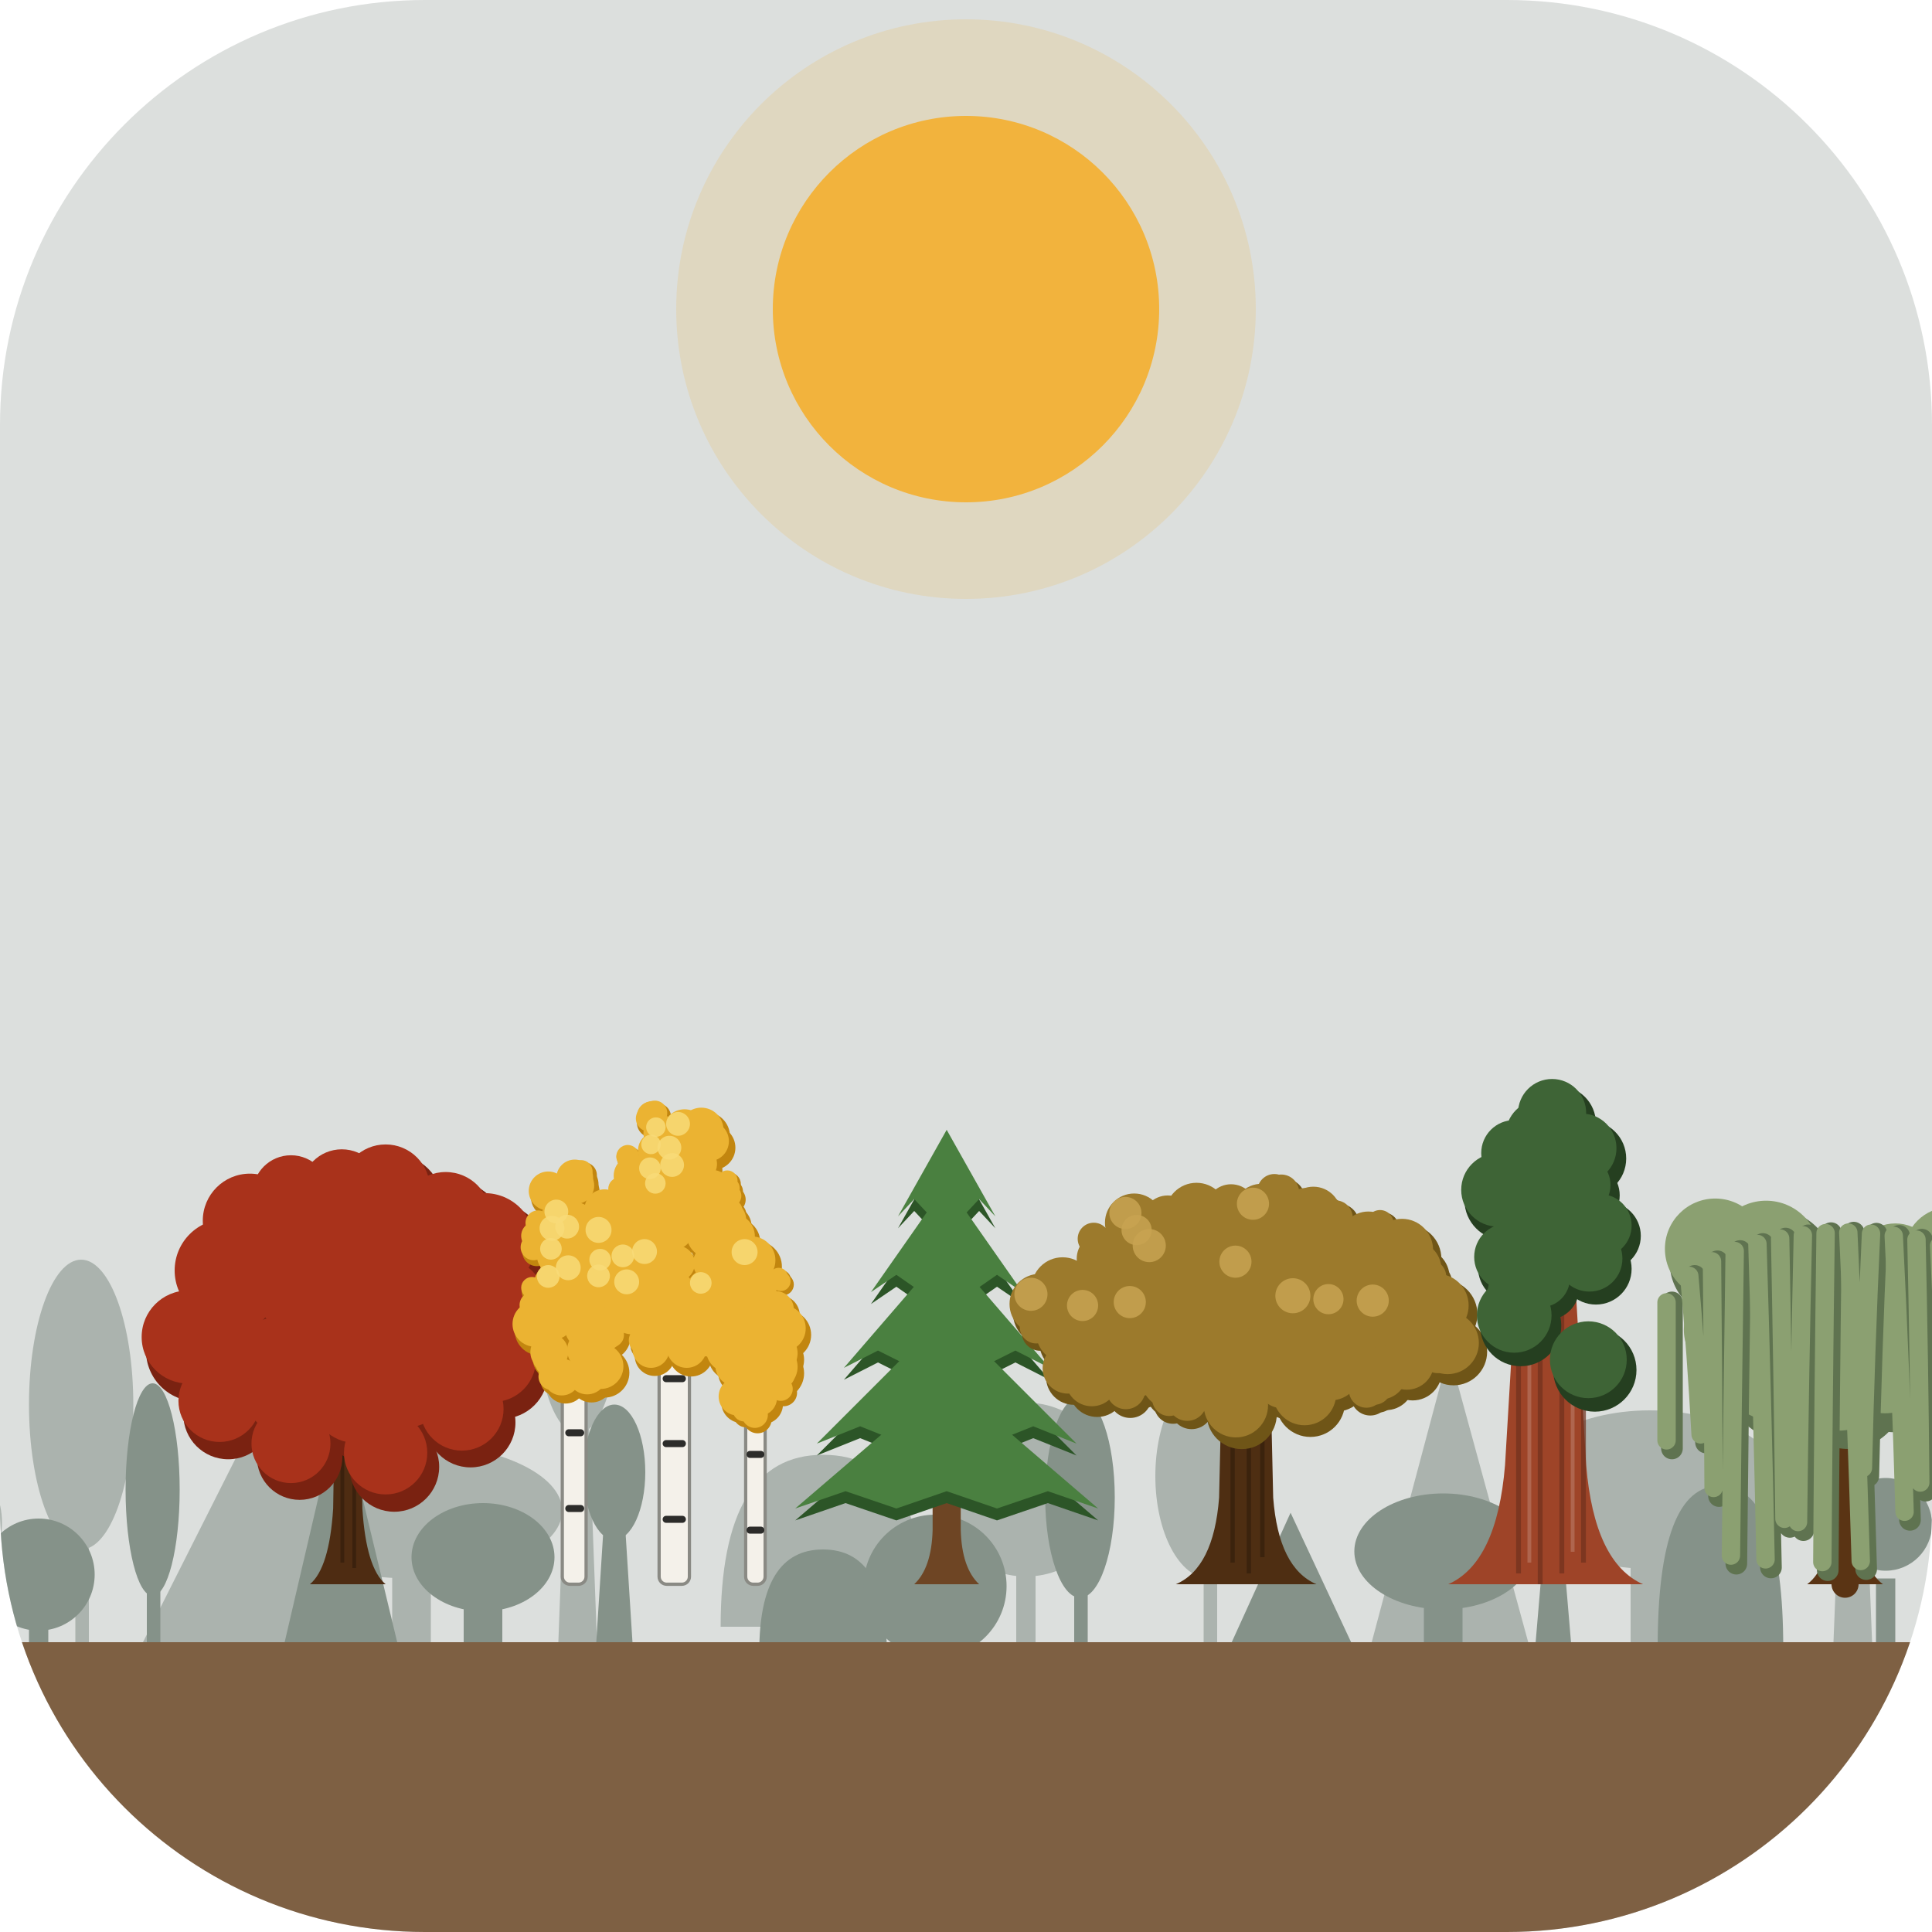
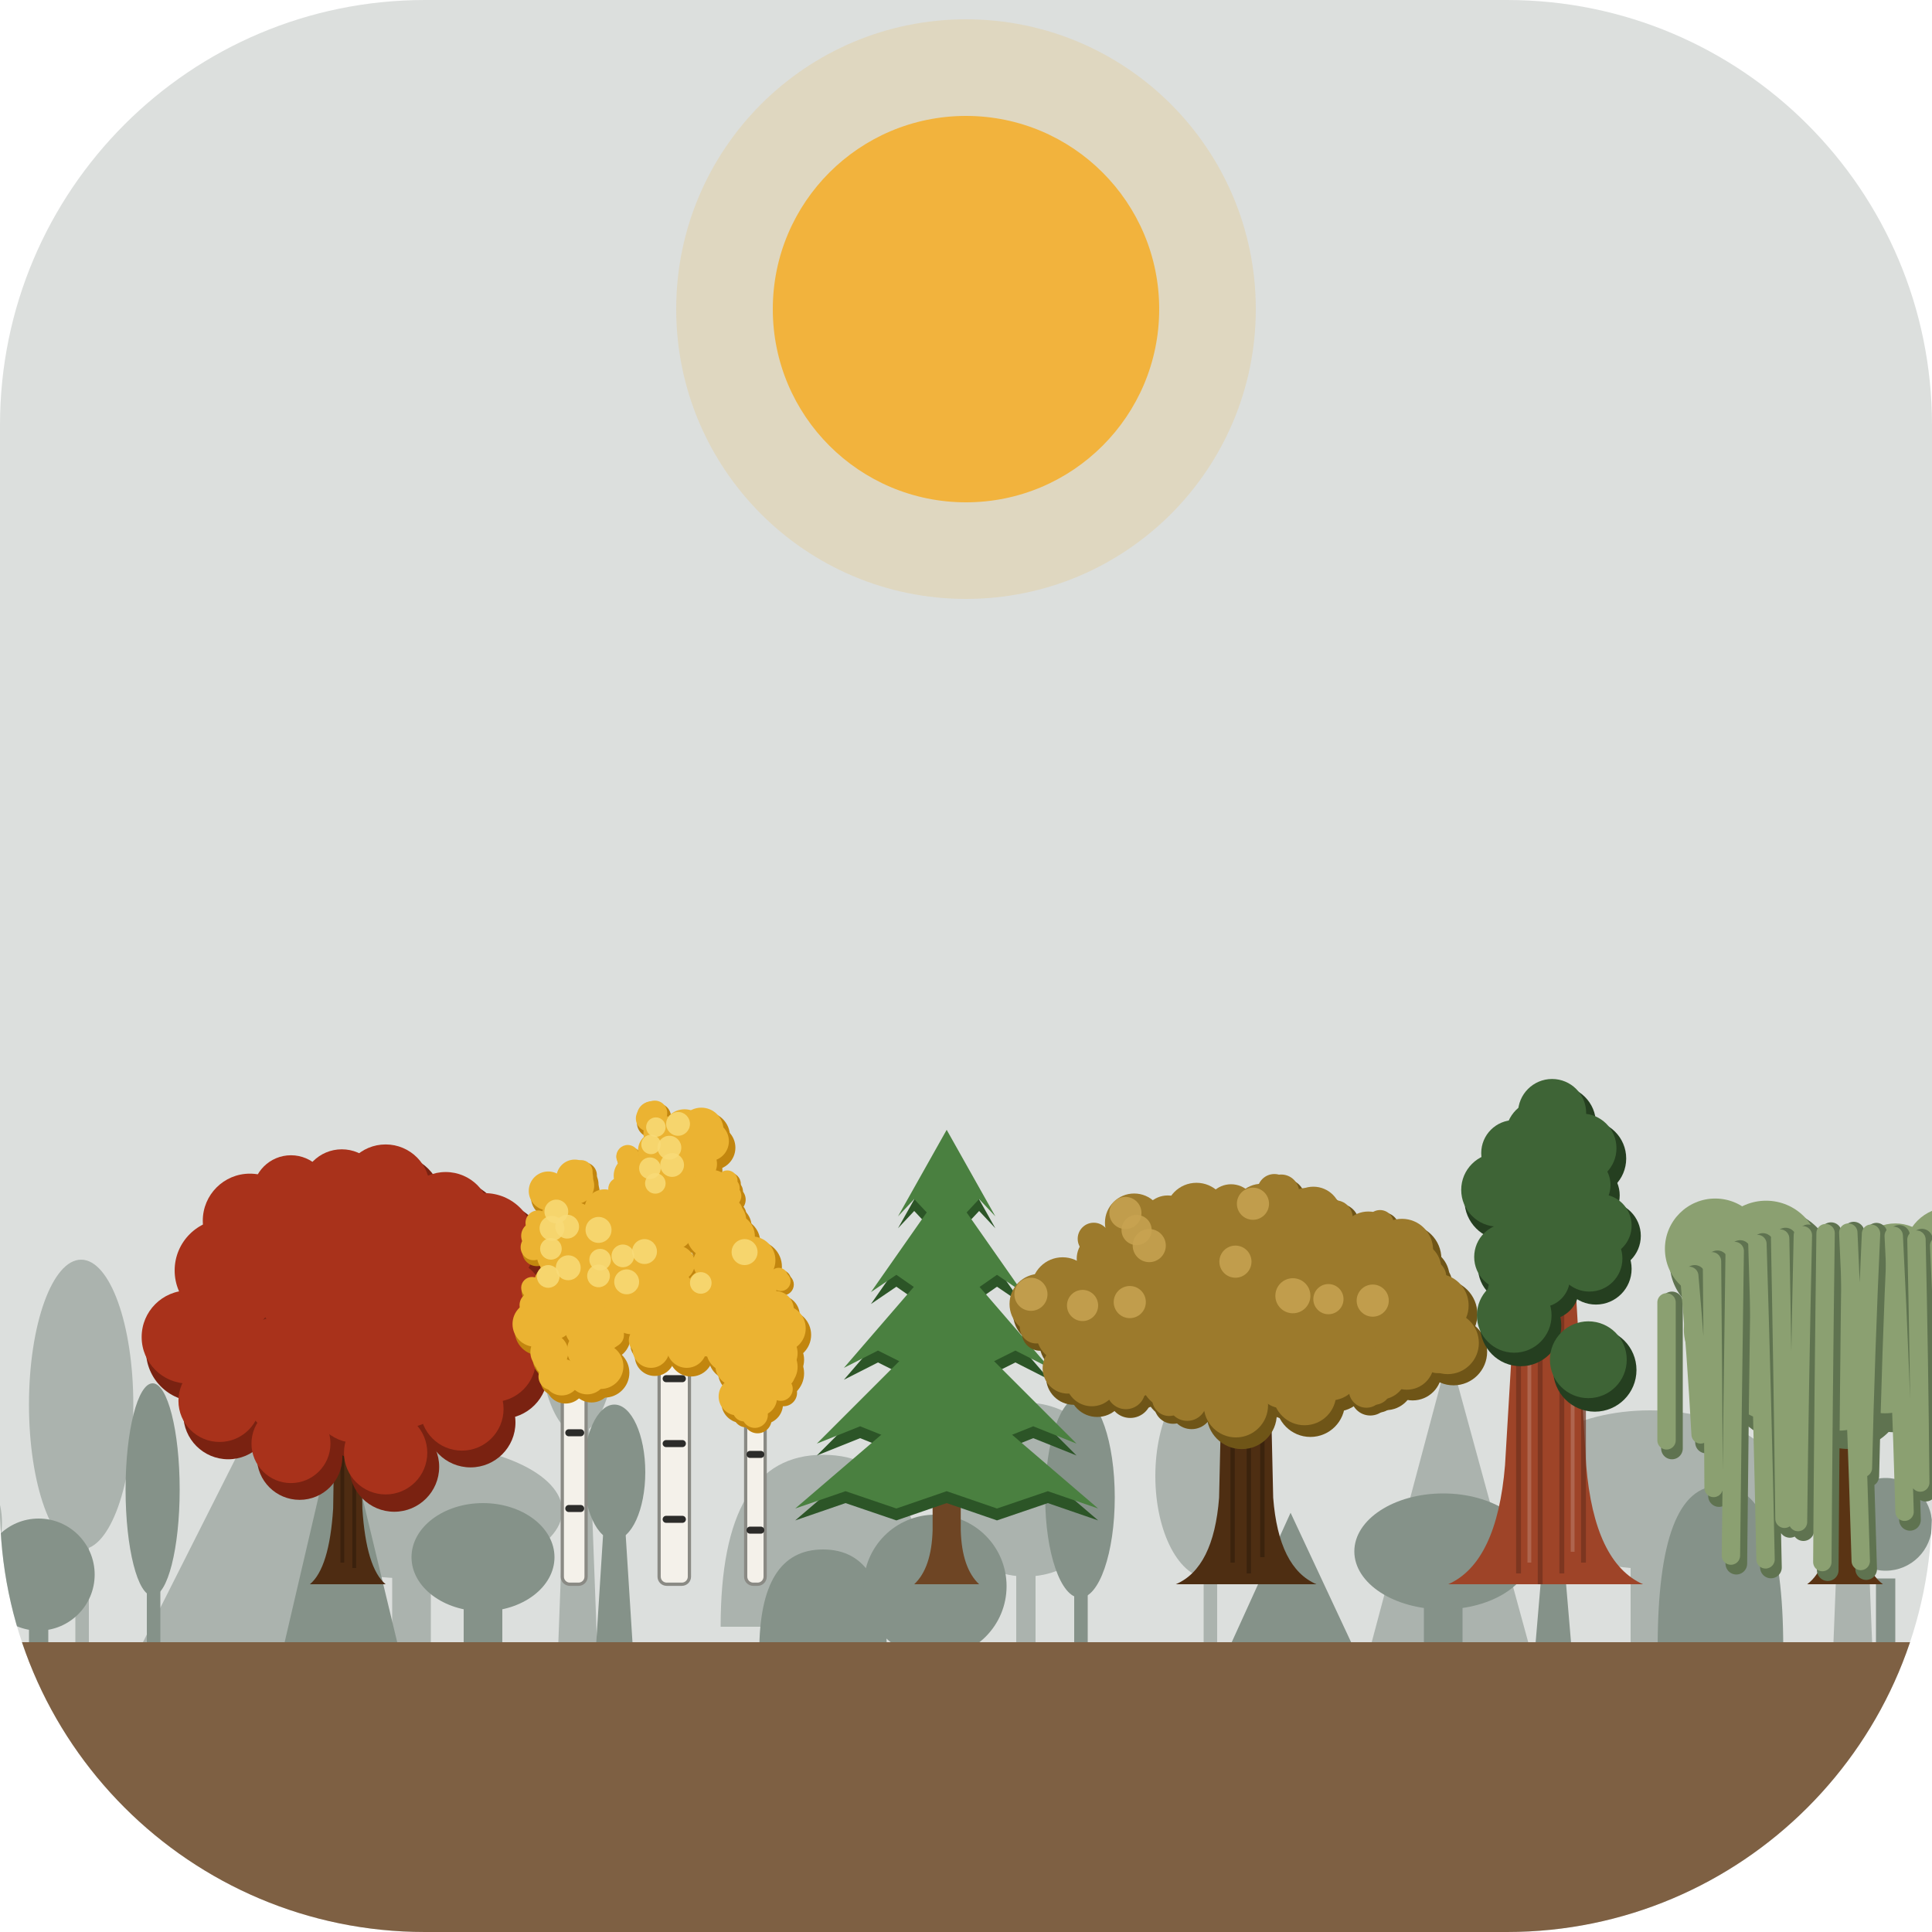
<svg xmlns="http://www.w3.org/2000/svg" role="img" aria-label="The Grove mark" width="96" height="96" viewBox="0 0 100 100" aria-hidden="true">
  <defs>
    <clipPath id="tgrove96">
      <rect width="100" height="100" rx="22" />
    </clipPath>
  </defs>
  <g clip-path="url(#tgrove96)">
    <rect width="100" height="100" fill="#DCDFDD" />
    <circle cx="50" cy="16" r="15" fill="#F2B33D" fill-opacity="0.18" />
    <circle cx="50" cy="16" r="10" fill="#F2B33D" />
    <g fill="#ABB3AE">
      <rect x="-4.5" y="80.3" width="1.0" height="4.7" />
      <circle cx="-4.0" cy="78.8" r="4.1" />
      <rect x="3.9" y="75.1" width="0.7" height="9.9" />
      <ellipse cx="4.2" cy="72.7" rx="2.7" ry="7.5" />
      <path d="M7.4 85L13.5 72.9L19.6 85Z" />
      <rect x="20.3" y="79.8" width="2.0" height="5.2" />
      <ellipse cx="21.3" cy="78.2" rx="7.8" ry="3.5" />
      <path d="M28.9 85L29.4 71.6L30.4 71.6L30.9 85Z" />
      <ellipse cx="29.9" cy="68.2" rx="2.1" ry="6.0" />
      <path d="M37.3 84.2Q37.3 75.3 42.6 75.3Q48.0 75.3 48.0 84.2Z" />
      <rect x="52.6" y="79.4" width="1.0" height="5.6" />
      <circle cx="53.1" cy="77.1" r="4.5" />
      <rect x="62.3" y="78.0" width="0.7" height="7.0" />
      <ellipse cx="62.6" cy="76.4" rx="2.8" ry="5.3" />
      <path d="M71.0 85L75.0 70.0L79.1 85Z" />
      <rect x="84.4" y="79.0" width="2.0" height="6.0" />
      <ellipse cx="85.4" cy="77.1" rx="7.0" ry="4.1" />
      <path d="M94.9 85L95.4 72.4L96.4 72.4L96.9 85Z" />
      <ellipse cx="95.9" cy="69.2" rx="2.5" ry="5.7" />
    </g>
    <g fill="#859289">
      <rect x="1.5" y="82.7" width="1.0" height="3.3" />
      <circle cx="2.0" cy="81.5" r="2.9" />
      <rect x="7.6" y="78.8" width="0.7" height="7.2" />
      <ellipse cx="7.9" cy="77.1" rx="1.4" ry="5.5" />
      <path d="M14.5 86L17.6 72.7L20.8 86Z" />
      <rect x="24.0" y="81.9" width="2.0" height="4.1" />
      <ellipse cx="25.0" cy="80.6" rx="3.7" ry="2.8" />
      <path d="M30.8 86L31.3 78.1L32.3 78.1L32.8 86Z" />
      <ellipse cx="31.8" cy="76.2" rx="1.6" ry="3.5" />
      <path d="M39.3 85.5Q39.3 80.2 42.6 80.2Q45.9 80.2 45.9 85.5Z" />
      <rect x="47.9" y="82.6" width="1.0" height="3.4" />
      <circle cx="48.4" cy="82.1" r="3.7" />
      <rect x="55.6" y="79.2" width="0.7" height="6.8" />
      <ellipse cx="55.9" cy="77.5" rx="1.8" ry="5.2" />
      <path d="M63.3 86L66.8 78.3L70.4 86Z" />
      <rect x="73.7" y="81.7" width="2.0" height="4.3" />
      <ellipse cx="74.7" cy="80.3" rx="4.6" ry="3.0" />
      <path d="M79.4 86L79.9 80.1L80.9 80.1L81.4 86Z" />
      <ellipse cx="80.4" cy="78.7" rx="1.4" ry="2.6" />
      <path d="M85.8 85.3Q85.8 76.9 89.0 76.9Q92.3 76.9 92.3 85.3Z" />
      <rect x="97.1" y="81.7" width="1.0" height="4.3" />
      <circle cx="97.6" cy="78.9" r="2.4" />
    </g>
    <rect x="0" y="85" width="100" height="15" fill="#7E6043" />
    <g transform="translate(0 -3)">
      <g transform="translate(4.0 59.8) scale(0.28)">
        <path d="M43 90Q46.6 87 47.3 76L47.7 50H52.3L52.7 76Q53.4 87 57 90Z" fill="#4E2C12" />
        <path d="M49 58V86M51.2 62V87" stroke="#331D0C" stroke-width="0.7" opacity="0.7" />
        <path d="M49 60Q40 52 34 44M51 58Q60 50 66 42M50 52V30" stroke="#4E2C12" stroke-width="2.6" fill="none" stroke-linecap="round" />
        <g fill="#7A2211">
          <circle cx="33.6" cy="25.4" r="9.4" />
          <circle cx="41.1" cy="20.3" r="7.7" />
          <circle cx="50.5" cy="19.7" r="8.2" />
          <circle cx="58.6" cy="19.5" r="8.9" />
          <circle cx="69.7" cy="24.6" r="9.1" />
          <circle cx="29.1" cy="34.5" r="10.3" />
          <circle cx="42.6" cy="32.6" r="8.5" />
          <circle cx="48.6" cy="30.0" r="7.8" />
          <circle cx="61.9" cy="30.7" r="9.9" />
          <circle cx="69.4" cy="34.2" r="9.9" />
          <circle cx="76.9" cy="29.5" r="10.1" />
          <circle cx="29.9" cy="37.6" r="9.3" />
          <circle cx="42.2" cy="38.8" r="7.9" />
          <circle cx="49.3" cy="43.2" r="9.7" />
          <circle cx="57.8" cy="38.7" r="7.9" />
          <circle cx="67.3" cy="42.1" r="8.1" />
          <circle cx="80.4" cy="39.9" r="8.2" />
          <circle cx="22.1" cy="46.8" r="9.4" />
          <circle cx="28.1" cy="48.7" r="8.2" />
          <circle cx="39.0" cy="52.1" r="9.8" />
          <circle cx="49.1" cy="51.6" r="8.2" />
          <circle cx="59.6" cy="51.4" r="9.4" />
          <circle cx="67.6" cy="52.2" r="8.2" />
          <circle cx="78.5" cy="50.9" r="8.5" />
          <circle cx="27.9" cy="58.6" r="8.3" />
          <circle cx="41.1" cy="57.3" r="8.9" />
          <circle cx="53.2" cy="58.0" r="9.2" />
          <circle cx="62.5" cy="56.1" r="8.1" />
          <circle cx="72.7" cy="60.1" r="8.3" />
          <circle cx="41.1" cy="66.5" r="7.9" />
          <circle cx="58.6" cy="68.3" r="8.3" />
        </g>
        <g fill="#A9321B">
          <circle cx="31.9" cy="22.8" r="8.7" />
          <circle cx="39.5" cy="17.8" r="7.1" />
          <circle cx="48.9" cy="17.1" r="7.5" />
          <circle cx="57.0" cy="16.9" r="8.2" />
          <circle cx="68.1" cy="22.1" r="8.3" />
          <circle cx="27.5" cy="32.0" r="9.5" />
          <circle cx="40.9" cy="30.1" r="7.8" />
          <circle cx="47.0" cy="27.5" r="7.2" />
          <circle cx="60.3" cy="28.2" r="9.1" />
          <circle cx="67.8" cy="31.7" r="9.1" />
          <circle cx="75.3" cy="27.0" r="9.3" />
          <circle cx="28.3" cy="35.0" r="8.6" />
          <circle cx="40.6" cy="36.3" r="7.3" />
          <circle cx="47.6" cy="40.7" r="8.9" />
          <circle cx="56.2" cy="36.1" r="7.3" />
          <circle cx="65.7" cy="39.6" r="7.5" />
          <circle cx="78.8" cy="37.4" r="7.5" />
          <circle cx="20.5" cy="44.3" r="8.6" />
          <circle cx="26.5" cy="46.1" r="7.6" />
          <circle cx="37.3" cy="49.6" r="9.0" />
          <circle cx="47.5" cy="49.1" r="7.6" />
          <circle cx="57.9" cy="48.9" r="8.6" />
          <circle cx="66.0" cy="49.7" r="7.6" />
          <circle cx="76.9" cy="48.4" r="7.9" />
          <circle cx="26.3" cy="56.1" r="7.6" />
          <circle cx="39.4" cy="54.7" r="8.2" />
          <circle cx="51.6" cy="55.4" r="8.5" />
          <circle cx="60.9" cy="53.6" r="7.4" />
          <circle cx="71.1" cy="57.6" r="7.7" />
          <circle cx="39.5" cy="64.0" r="7.3" />
          <circle cx="57.0" cy="65.7" r="7.7" />
        </g>
      </g>
      <g transform="translate(19.5 59.8) scale(0.28)">
        <rect x="34.3" y="40" width="4.4" height="50" rx="1.4" fill="#F4F1EA" stroke="#8A8A84" stroke-width="0.6" />
        <rect x="52.2" y="30" width="5.6" height="60" rx="1.4" fill="#F4F1EA" stroke="#8A8A84" stroke-width="0.6" />
        <rect x="68.2" y="50" width="3.6" height="40" rx="1.4" fill="#F4F1EA" stroke="#8A8A84" stroke-width="0.6" />
        <g fill="#C2860F">
          <circle cx="53.3" cy="7.8" r="3.6" />
          <circle cx="57.7" cy="7.4" r="4.4" />
          <circle cx="60.8" cy="7.2" r="4.5" />
          <circle cx="52.5" cy="11.0" r="3.7" />
          <circle cx="56.1" cy="11.7" r="4.3" />
          <circle cx="62.2" cy="9.3" r="4.1" />
          <circle cx="37.3" cy="16.1" r="3.7" />
          <circle cx="48.4" cy="15.7" r="4.2" />
          <circle cx="52.4" cy="15.5" r="3.9" />
          <circle cx="56.6" cy="15.0" r="4.4" />
          <circle cx="60.2" cy="13.5" r="3.7" />
          <circle cx="32.4" cy="18.4" r="3.9" />
          <circle cx="37.5" cy="17.5" r="3.7" />
          <circle cx="48.1" cy="17.9" r="3.8" />
          <circle cx="53.3" cy="18.2" r="3.8" />
          <circle cx="56.8" cy="19.4" r="4.2" />
          <circle cx="62.7" cy="18.5" r="4.2" />
          <circle cx="35.2" cy="23.5" r="4.3" />
          <circle cx="37.5" cy="24.0" r="3.7" />
          <circle cx="42.9" cy="21.9" r="4.0" />
          <circle cx="47.2" cy="22.7" r="4.5" />
          <circle cx="52.5" cy="22.2" r="4.6" />
          <circle cx="57.7" cy="23.9" r="3.6" />
          <circle cx="61.9" cy="24.1" r="3.9" />
          <circle cx="65.3" cy="23.9" r="4.0" />
          <circle cx="34.5" cy="26.7" r="4.5" />
          <circle cx="37.2" cy="26.4" r="4.4" />
          <circle cx="43.1" cy="27.1" r="4.7" />
          <circle cx="47.1" cy="26.2" r="3.6" />
          <circle cx="52.3" cy="26.5" r="4.2" />
          <circle cx="55.5" cy="25.7" r="4.0" />
          <circle cx="62.4" cy="26.5" r="4.7" />
          <circle cx="66.4" cy="26.8" r="4.5" />
          <circle cx="34.1" cy="30.4" r="4.0" />
          <circle cx="38.6" cy="32.6" r="4.4" />
          <circle cx="43.2" cy="32.3" r="4.0" />
          <circle cx="47.4" cy="31.8" r="4.3" />
          <circle cx="51.5" cy="31.0" r="4.6" />
          <circle cx="56.2" cy="31.9" r="3.6" />
          <circle cx="62.9" cy="31.8" r="4.0" />
          <circle cx="67.6" cy="32.2" r="3.6" />
          <circle cx="70.1" cy="31.3" r="4.8" />
          <circle cx="33.6" cy="35.6" r="4.1" />
          <circle cx="37.4" cy="34.0" r="4.6" />
          <circle cx="42.9" cy="35.4" r="4.2" />
          <circle cx="48.3" cy="36.6" r="4.6" />
          <circle cx="53.0" cy="35.0" r="3.8" />
          <circle cx="55.8" cy="36.5" r="3.6" />
          <circle cx="61.8" cy="36.6" r="4.0" />
          <circle cx="65.9" cy="35.2" r="4.8" />
          <circle cx="71.4" cy="36.4" r="3.6" />
          <circle cx="34.6" cy="40.8" r="4.5" />
          <circle cx="39.7" cy="39.4" r="4.3" />
          <circle cx="44.0" cy="39.5" r="3.7" />
          <circle cx="48.0" cy="40.7" r="4.7" />
          <circle cx="51.3" cy="39.2" r="3.9" />
          <circle cx="56.5" cy="40.9" r="4.1" />
          <circle cx="61.0" cy="38.9" r="4.1" />
          <circle cx="66.7" cy="39.1" r="3.8" />
          <circle cx="70.0" cy="38.9" r="4.7" />
          <circle cx="74.5" cy="40.3" r="3.7" />
          <circle cx="30.1" cy="43.1" r="4.6" />
          <circle cx="33.7" cy="42.5" r="3.7" />
          <circle cx="39.4" cy="43.9" r="4.2" />
          <circle cx="42.7" cy="44.3" r="4.2" />
          <circle cx="51.8" cy="44.8" r="4.3" />
          <circle cx="57.8" cy="42.6" r="4.5" />
          <circle cx="61.9" cy="44.8" r="4.7" />
          <circle cx="66.4" cy="44.0" r="4.5" />
          <circle cx="70.1" cy="43.9" r="4.6" />
          <circle cx="75.7" cy="43.9" r="4.6" />
          <circle cx="32.6" cy="48.2" r="3.8" />
          <circle cx="39.9" cy="47.8" r="4.2" />
          <circle cx="51.4" cy="47.8" r="3.7" />
          <circle cx="58.1" cy="47.5" r="4.1" />
          <circle cx="65.7" cy="47.9" r="4.4" />
          <circle cx="69.9" cy="46.8" r="4.7" />
          <circle cx="74.5" cy="48.5" r="4.5" />
          <circle cx="34.9" cy="52.9" r="3.7" />
          <circle cx="39.7" cy="52.5" r="3.9" />
          <circle cx="42.1" cy="50.9" r="4.6" />
          <circle cx="67.2" cy="50.8" r="4.1" />
          <circle cx="70.9" cy="51.1" r="3.6" />
          <circle cx="74.2" cy="51.0" r="4.8" />
          <circle cx="67.5" cy="56.4" r="3.8" />
          <circle cx="71.4" cy="56.7" r="3.7" />
          <circle cx="29.1" cy="35.9" r="2.3" />
          <circle cx="41.2" cy="52.1" r="2.4" />
          <circle cx="31.7" cy="50.0" r="2.1" />
          <circle cx="32.3" cy="18.4" r="2.6" />
          <circle cx="44.6" cy="29.1" r="2.9" />
          <circle cx="29.4" cy="39.2" r="2.6" />
          <circle cx="31.4" cy="49.2" r="2.3" />
          <circle cx="29.9" cy="26.5" r="2.9" />
          <circle cx="44.5" cy="40.1" r="2.4" />
          <circle cx="33.0" cy="52.4" r="2.7" />
          <circle cx="44.4" cy="28.4" r="2.4" />
          <circle cx="43.9" cy="44.6" r="2.5" />
          <circle cx="30.3" cy="24.0" r="2.6" />
          <circle cx="38.3" cy="14.4" r="2.4" />
          <circle cx="29.6" cy="28.5" r="2.7" />
          <circle cx="66.0" cy="29.7" r="2.1" />
          <circle cx="51.5" cy="4.1" r="2.9" />
          <circle cx="65.5" cy="17.4" r="2.2" />
          <circle cx="66.1" cy="21.6" r="2.2" />
          <circle cx="45.1" cy="32.5" r="2.1" />
          <circle cx="46.8" cy="11.5" r="2.3" />
          <circle cx="51.3" cy="4.3" r="2.9" />
          <circle cx="63.0" cy="42.7" r="2.6" />
          <circle cx="46.8" cy="11.6" r="2.2" />
          <circle cx="66.1" cy="31.0" r="2.9" />
          <circle cx="51.9" cy="3.6" r="2.5" />
          <circle cx="64.2" cy="40.0" r="2.8" />
          <circle cx="46.8" cy="39.7" r="2.4" />
          <circle cx="45.4" cy="17.6" r="2.4" />
          <circle cx="65.8" cy="18.9" r="2.4" />
          <circle cx="50.8" cy="4.7" r="2.7" />
          <circle cx="65.2" cy="16.0" r="2.1" />
          <circle cx="49.8" cy="45.8" r="2.9" />
          <circle cx="65.5" cy="35.6" r="2.3" />
          <circle cx="75.1" cy="34.6" r="2.0" />
          <circle cx="70.3" cy="59.3" r="2.0" />
          <circle cx="67.4" cy="31.8" r="2.4" />
          <circle cx="68.3" cy="58.6" r="2.4" />
          <circle cx="70.4" cy="59.5" r="2.6" />
          <circle cx="70.8" cy="30.0" r="2.3" />
          <circle cx="74.7" cy="33.8" r="1.9" />
          <circle cx="64.6" cy="38.7" r="2.1" />
          <circle cx="75.2" cy="54.6" r="2.5" />
          <circle cx="75.8" cy="52.2" r="2.0" />
        </g>
        <g fill="#EBB332">
          <circle cx="52.6" cy="6.6" r="3.3" />
          <circle cx="56.9" cy="6.2" r="4.0" />
          <circle cx="60.0" cy="6.0" r="4.1" />
          <circle cx="51.7" cy="9.8" r="3.4" />
          <circle cx="55.3" cy="10.6" r="4.0" />
          <circle cx="61.4" cy="8.1" r="3.7" />
          <circle cx="36.6" cy="14.9" r="3.4" />
          <circle cx="47.6" cy="14.5" r="3.8" />
          <circle cx="51.6" cy="14.3" r="3.6" />
          <circle cx="55.8" cy="13.8" r="4.0" />
          <circle cx="59.5" cy="12.3" r="3.4" />
          <circle cx="31.7" cy="17.3" r="3.6" />
          <circle cx="36.8" cy="16.3" r="3.4" />
          <circle cx="47.3" cy="16.8" r="3.5" />
          <circle cx="52.5" cy="17.0" r="3.5" />
          <circle cx="56.1" cy="18.2" r="3.9" />
          <circle cx="61.9" cy="17.3" r="3.9" />
          <circle cx="34.4" cy="22.3" r="4.0" />
          <circle cx="36.8" cy="22.8" r="3.4" />
          <circle cx="42.1" cy="20.7" r="3.7" />
          <circle cx="46.4" cy="21.6" r="4.1" />
          <circle cx="51.7" cy="21.0" r="4.2" />
          <circle cx="56.9" cy="22.8" r="3.3" />
          <circle cx="61.2" cy="23.0" r="3.6" />
          <circle cx="64.6" cy="22.7" r="3.7" />
          <circle cx="33.7" cy="25.6" r="4.2" />
          <circle cx="36.5" cy="25.2" r="4.0" />
          <circle cx="42.3" cy="25.9" r="4.4" />
          <circle cx="46.3" cy="25.0" r="3.3" />
          <circle cx="51.5" cy="25.4" r="3.8" />
          <circle cx="54.8" cy="24.5" r="3.7" />
          <circle cx="61.6" cy="25.4" r="4.3" />
          <circle cx="65.7" cy="25.7" r="4.2" />
          <circle cx="33.3" cy="29.2" r="3.7" />
          <circle cx="37.9" cy="31.4" r="4.1" />
          <circle cx="42.4" cy="31.2" r="3.6" />
          <circle cx="46.6" cy="30.6" r="3.9" />
          <circle cx="50.8" cy="29.8" r="4.2" />
          <circle cx="55.5" cy="30.7" r="3.3" />
          <circle cx="62.2" cy="30.6" r="3.7" />
          <circle cx="66.9" cy="31.0" r="3.4" />
          <circle cx="69.3" cy="30.1" r="4.4" />
          <circle cx="32.9" cy="34.4" r="3.8" />
          <circle cx="36.7" cy="32.9" r="4.2" />
          <circle cx="42.2" cy="34.2" r="3.8" />
          <circle cx="47.5" cy="35.4" r="4.2" />
          <circle cx="52.3" cy="33.8" r="3.5" />
          <circle cx="55.0" cy="35.3" r="3.4" />
          <circle cx="61.0" cy="35.5" r="3.7" />
          <circle cx="65.1" cy="34.0" r="4.4" />
          <circle cx="70.6" cy="35.3" r="3.3" />
          <circle cx="33.8" cy="39.6" r="4.1" />
          <circle cx="38.9" cy="38.2" r="3.9" />
          <circle cx="43.2" cy="38.3" r="3.4" />
          <circle cx="47.2" cy="39.5" r="4.3" />
          <circle cx="50.5" cy="38.1" r="3.5" />
          <circle cx="55.8" cy="39.8" r="3.8" />
          <circle cx="60.3" cy="37.8" r="3.8" />
          <circle cx="66.0" cy="38.0" r="3.5" />
          <circle cx="69.3" cy="37.7" r="4.3" />
          <circle cx="73.7" cy="39.2" r="3.4" />
          <circle cx="29.3" cy="41.9" r="4.2" />
          <circle cx="32.9" cy="41.3" r="3.4" />
          <circle cx="38.6" cy="42.7" r="3.8" />
          <circle cx="41.9" cy="43.1" r="3.8" />
          <circle cx="51.1" cy="43.6" r="3.9" />
          <circle cx="57.0" cy="41.5" r="4.1" />
          <circle cx="61.2" cy="43.6" r="4.3" />
          <circle cx="65.6" cy="42.9" r="4.2" />
          <circle cx="69.4" cy="42.7" r="4.2" />
          <circle cx="75.0" cy="42.7" r="4.3" />
          <circle cx="31.9" cy="47.1" r="3.5" />
          <circle cx="39.1" cy="46.7" r="3.9" />
          <circle cx="50.7" cy="46.6" r="3.4" />
          <circle cx="57.3" cy="46.3" r="3.7" />
          <circle cx="65.0" cy="46.7" r="4.1" />
          <circle cx="69.2" cy="45.7" r="4.3" />
          <circle cx="73.7" cy="47.3" r="4.1" />
          <circle cx="34.2" cy="51.7" r="3.4" />
          <circle cx="38.9" cy="51.3" r="3.6" />
          <circle cx="41.4" cy="49.7" r="4.2" />
          <circle cx="66.4" cy="49.6" r="3.8" />
          <circle cx="70.1" cy="49.9" r="3.3" />
          <circle cx="73.4" cy="49.8" r="4.4" />
          <circle cx="66.7" cy="55.3" r="3.5" />
          <circle cx="70.6" cy="55.5" r="3.4" />
          <circle cx="28.7" cy="35.2" r="2.0" />
          <circle cx="40.7" cy="51.4" r="2.1" />
          <circle cx="31.3" cy="49.4" r="1.9" />
          <circle cx="31.7" cy="17.6" r="2.3" />
          <circle cx="44.0" cy="28.2" r="2.6" />
          <circle cx="28.8" cy="38.4" r="2.4" />
          <circle cx="31.0" cy="48.5" r="2.1" />
          <circle cx="29.3" cy="25.6" r="2.6" />
          <circle cx="44.1" cy="39.4" r="2.1" />
          <circle cx="32.4" cy="51.6" r="2.5" />
          <circle cx="44.0" cy="27.7" r="2.1" />
          <circle cx="43.4" cy="43.9" r="2.3" />
          <circle cx="29.8" cy="23.2" r="2.3" />
          <circle cx="37.8" cy="13.7" r="2.1" />
          <circle cx="29.0" cy="27.7" r="2.4" />
          <circle cx="65.6" cy="29.0" r="1.9" />
          <circle cx="50.9" cy="3.3" r="2.6" />
          <circle cx="65.1" cy="16.8" r="2.0" />
          <circle cx="65.6" cy="20.9" r="2.0" />
          <circle cx="44.7" cy="31.9" r="1.9" />
          <circle cx="46.4" cy="10.9" r="2.1" />
          <circle cx="50.7" cy="3.4" r="2.6" />
          <circle cx="62.5" cy="41.9" r="2.3" />
          <circle cx="46.3" cy="11.0" r="2.0" />
          <circle cx="65.5" cy="30.2" r="2.6" />
          <circle cx="51.4" cy="2.9" r="2.3" />
          <circle cx="63.6" cy="39.1" r="2.6" />
          <circle cx="46.3" cy="38.9" r="2.1" />
          <circle cx="44.9" cy="16.9" r="2.1" />
          <circle cx="65.3" cy="18.2" r="2.1" />
          <circle cx="50.3" cy="3.9" r="2.4" />
          <circle cx="64.8" cy="15.4" r="1.9" />
          <circle cx="49.2" cy="44.9" r="2.6" />
          <circle cx="65.0" cy="34.9" r="2.1" />
          <circle cx="74.7" cy="34.0" r="1.8" />
          <circle cx="69.9" cy="58.7" r="1.8" />
          <circle cx="67.0" cy="31.1" r="2.2" />
          <circle cx="67.9" cy="57.8" r="2.1" />
          <circle cx="69.9" cy="58.7" r="2.4" />
          <circle cx="70.4" cy="29.3" r="2.1" />
          <circle cx="74.3" cy="33.2" r="1.7" />
          <circle cx="64.2" cy="38.1" r="1.8" />
          <circle cx="74.7" cy="53.9" r="2.2" />
          <circle cx="75.4" cy="51.6" r="1.8" />
        </g>
        <g fill="#F8DA78" fill-opacity="0.85">
          <circle cx="51.6" cy="5.5" r="1.8" />
          <circle cx="55.7" cy="4.9" r="2.2" />
          <circle cx="50.7" cy="8.7" r="1.8" />
          <circle cx="54.1" cy="9.3" r="2.2" />
          <circle cx="50.5" cy="13.1" r="2.0" />
          <circle cx="54.6" cy="12.5" r="2.2" />
          <circle cx="51.5" cy="15.9" r="1.9" />
          <circle cx="33.2" cy="21.1" r="2.2" />
          <circle cx="32.4" cy="24.2" r="2.3" />
          <circle cx="35.2" cy="23.9" r="2.2" />
          <circle cx="41.0" cy="24.5" r="2.4" />
          <circle cx="32.2" cy="28.0" r="2.0" />
          <circle cx="41.3" cy="30.0" r="2.0" />
          <circle cx="45.5" cy="29.3" r="2.1" />
          <circle cx="49.5" cy="28.5" r="2.3" />
          <circle cx="68.0" cy="28.6" r="2.4" />
          <circle cx="31.7" cy="33.1" r="2.1" />
          <circle cx="35.4" cy="31.5" r="2.3" />
          <circle cx="41.0" cy="33.0" r="2.1" />
          <circle cx="46.2" cy="34.1" r="2.3" />
          <circle cx="59.9" cy="34.3" r="2.0" />
        </g>
        <path d="M35.5 62h2.2M35.5 76h2.2M53.5 52h3M53.5 64h3M53.5 78h3M69 66h2M69 80h2" stroke="#2C2C2A" stroke-width="1.3" stroke-linecap="round" />
      </g>
      <g transform="translate(35.0 59.8) scale(0.28)">
        <path d="M44 90Q47.2 87 47.4 80V64H52.6V80Q52.8 87 56 90Z" fill="#6E4524" />
        <polygon points="50.0,8.2 59.0,24.2 56.0,21.0 53.0,24.2 50.0,21.0 47.0,24.2 44.0,21.0 41.0,24.2" fill="#2C5527" />
        <polygon points="50.0,6.0 59.0,22.0 56.0,18.8 53.0,22.0 50.0,18.8 47.0,22.0 44.0,18.8 41.0,22.0" fill="#4A8040" />
        <polygon points="50.0,18.2 64.0,38.2 59.3,35.0 54.7,38.2 50.0,35.0 45.3,38.2 40.7,35.0 36.0,38.2" fill="#2C5527" />
        <polygon points="50.0,16.0 64.0,36.0 59.3,32.8 54.7,36.0 50.0,32.8 45.3,36.0 40.7,32.8 36.0,36.0" fill="#4A8040" />
        <polygon points="50.0,30.2 69.0,52.2 62.7,49.0 56.3,52.2 50.0,49.0 43.7,52.2 37.3,49.0 31.0,52.2" fill="#2C5527" />
        <polygon points="50.0,28.0 69.0,50.0 62.7,46.8 56.3,50.0 50.0,46.8 43.7,50.0 37.3,46.8 31.0,50.0" fill="#4A8040" />
        <polygon points="50.0,42.2 74.0,66.2 66.0,63.0 58.0,66.2 50.0,63.0 42.0,66.2 34.0,63.0 26.0,66.2" fill="#2C5527" />
        <polygon points="50.0,40.0 74.0,64.0 66.0,60.8 58.0,64.0 50.0,60.8 42.0,64.0 34.0,60.8 26.0,64.0" fill="#4A8040" />
        <polygon points="50.0,54.2 78.0,78.2 68.7,75.0 59.3,78.2 50.0,75.0 40.7,78.2 31.3,75.0 22.0,78.2" fill="#2C5527" />
        <polygon points="50.0,52.0 78.0,76.0 68.7,72.8 59.3,76.0 50.0,72.8 40.7,76.0 31.3,72.8 22.0,76.0" fill="#4A8040" />
      </g>
      <g transform="translate(50.5 59.8) scale(0.28)">
        <path d="M37 90Q44 87 45 74L45.5 52H54.5L55 74Q56 87 63 90Z" fill="#4E2E12" />
        <path d="M47 56Q40 50 30 44M53 55Q61 49 70 43M50 54Q49 44 51 34" stroke="#4E2E12" stroke-width="3.4" fill="none" stroke-linecap="round" />
        <path d="M47.5 60V86M50.5 58V88M53 62V85" stroke="#331E0C" stroke-width="0.8" opacity="0.7" />
        <g transform="translate(5 4) scale(0.9)">
          <g fill="#6F5517">
            <circle cx="28.2" cy="23.1" r="6.6" />
            <circle cx="35.1" cy="22.8" r="5.8" />
            <circle cx="40.9" cy="21.3" r="7.0" />
            <circle cx="48.0" cy="20.4" r="5.6" />
            <circle cx="54.4" cy="21.1" r="6.5" />
            <circle cx="64.9" cy="21.4" r="6.1" />
            <circle cx="21.6" cy="30.5" r="5.8" />
            <circle cx="30.4" cy="26.5" r="6.2" />
            <circle cx="33.2" cy="29.9" r="6.8" />
            <circle cx="44.5" cy="29.8" r="7.3" />
            <circle cx="49.6" cy="30.7" r="6.9" />
            <circle cx="55.7" cy="30.6" r="6.2" />
            <circle cx="62.1" cy="26.6" r="6.3" />
            <circle cx="69.2" cy="30.4" r="7.3" />
            <circle cx="76.3" cy="26.7" r="6.5" />
            <circle cx="83.1" cy="28.7" r="7.0" />
            <circle cx="13.5" cy="36.6" r="7.0" />
            <circle cx="23.0" cy="35.6" r="6.2" />
            <circle cx="29.1" cy="36.3" r="6.7" />
            <circle cx="34.1" cy="33.9" r="6.2" />
            <circle cx="43.6" cy="35.1" r="6.5" />
            <circle cx="50.9" cy="33.0" r="6.7" />
            <circle cx="55.7" cy="35.1" r="7.0" />
            <circle cx="62.3" cy="36.8" r="5.6" />
            <circle cx="70.8" cy="35.0" r="5.9" />
            <circle cx="77.8" cy="34.7" r="6.3" />
            <circle cx="85.6" cy="32.6" r="6.2" />
            <circle cx="8.8" cy="39.8" r="6.7" />
            <circle cx="12.7" cy="40.9" r="6.3" />
            <circle cx="19.4" cy="42.0" r="6.4" />
            <circle cx="29.1" cy="41.3" r="6.5" />
            <circle cx="35.4" cy="40.2" r="7.2" />
            <circle cx="40.5" cy="42.8" r="7.1" />
            <circle cx="49.4" cy="42.4" r="6.7" />
            <circle cx="56.9" cy="40.2" r="6.1" />
            <circle cx="62.8" cy="40.2" r="7.3" />
            <circle cx="69.8" cy="40.6" r="6.2" />
            <circle cx="79.0" cy="41.0" r="6.5" />
            <circle cx="83.5" cy="40.1" r="5.6" />
            <circle cx="90.4" cy="40.1" r="7.1" />
            <circle cx="14.0" cy="45.8" r="6.5" />
            <circle cx="21.0" cy="49.1" r="5.9" />
            <circle cx="29.8" cy="46.3" r="7.3" />
            <circle cx="35.9" cy="45.4" r="7.0" />
            <circle cx="41.3" cy="46.9" r="5.7" />
            <circle cx="50.9" cy="45.6" r="6.9" />
            <circle cx="56.0" cy="48.3" r="6.0" />
            <circle cx="61.6" cy="49.3" r="6.7" />
            <circle cx="69.0" cy="49.6" r="7.2" />
            <circle cx="76.1" cy="45.3" r="6.6" />
            <circle cx="83.0" cy="48.5" r="6.3" />
            <circle cx="92.6" cy="47.8" r="6.9" />
            <circle cx="14.6" cy="53.0" r="5.7" />
            <circle cx="19.4" cy="55.4" r="5.8" />
            <circle cx="27.9" cy="53.0" r="6.6" />
            <circle cx="35.5" cy="55.4" r="6.3" />
            <circle cx="41.7" cy="54.5" r="6.9" />
            <circle cx="51.3" cy="53.0" r="7.1" />
            <circle cx="58.6" cy="56.0" r="5.7" />
            <circle cx="62.9" cy="55.0" r="7.0" />
            <circle cx="68.4" cy="53.3" r="6.8" />
            <circle cx="78.7" cy="54.0" r="5.8" />
            <circle cx="84.2" cy="51.8" r="6.0" />
            <circle cx="49.1" cy="60.6" r="7.2" />
            <circle cx="63.2" cy="58.2" r="7.1" />
            <circle cx="44.5" cy="59.4" r="3.1" />
            <circle cx="16.1" cy="32.9" r="3.0" />
            <circle cx="14.1" cy="34.4" r="3.7" />
            <circle cx="9.0" cy="38.5" r="3.1" />
            <circle cx="90.0" cy="50.0" r="3.6" />
            <circle cx="77.1" cy="56.4" r="3.9" />
            <circle cx="35.0" cy="58.7" r="3.9" />
            <circle cx="8.4" cy="39.7" r="3.2" />
            <circle cx="26.2" cy="57.0" r="4.4" />
            <circle cx="45.6" cy="59.5" r="3.3" />
            <circle cx="7.7" cy="43.8" r="3.8" />
            <circle cx="38.8" cy="59.3" r="4.4" />
            <circle cx="93.5" cy="45.6" r="4.1" />
            <circle cx="11.8" cy="36.2" r="4.3" />
            <circle cx="75.5" cy="56.9" r="4.0" />
            <circle cx="91.6" cy="37.8" r="3.9" />
            <circle cx="27.8" cy="22.8" r="4.4" />
            <circle cx="19.5" cy="25.7" r="3.7" />
            <circle cx="88.4" cy="33.6" r="3.9" />
            <circle cx="83.2" cy="25.0" r="3.2" />
            <circle cx="69.1" cy="21.5" r="4.1" />
            <circle cx="78.2" cy="22.4" r="3.2" />
            <circle cx="58.0" cy="16.4" r="4.1" />
            <circle cx="33.0" cy="22.8" r="3.8" />
            <circle cx="56.6" cy="16.0" r="3.9" />
            <circle cx="56.4" cy="15.8" r="3.4" />
            <circle cx="33.8" cy="21.7" r="3.7" />
            <circle cx="66.9" cy="20.8" r="3.5" />
            <circle cx="62.5" cy="17.8" r="3.0" />
          </g>
          <g fill="#9C7A2C">
            <circle cx="27.0" cy="21.3" r="6.0" />
            <circle cx="33.9" cy="21.0" r="5.3" />
            <circle cx="39.8" cy="19.5" r="6.4" />
            <circle cx="46.9" cy="18.6" r="5.2" />
            <circle cx="53.2" cy="19.3" r="6.0" />
            <circle cx="63.8" cy="19.6" r="5.7" />
            <circle cx="20.5" cy="28.7" r="5.3" />
            <circle cx="29.2" cy="24.7" r="5.7" />
            <circle cx="32.0" cy="28.1" r="6.2" />
            <circle cx="43.3" cy="28.0" r="6.7" />
            <circle cx="48.4" cy="28.9" r="6.3" />
            <circle cx="54.6" cy="28.8" r="5.7" />
            <circle cx="60.9" cy="24.8" r="5.8" />
            <circle cx="68.0" cy="28.6" r="6.7" />
            <circle cx="75.1" cy="24.9" r="5.9" />
            <circle cx="82.0" cy="26.9" r="6.4" />
            <circle cx="12.3" cy="34.8" r="6.4" />
            <circle cx="21.9" cy="33.8" r="5.7" />
            <circle cx="28.0" cy="34.5" r="6.1" />
            <circle cx="33.0" cy="32.1" r="5.7" />
            <circle cx="42.4" cy="33.3" r="6.0" />
            <circle cx="49.7" cy="31.3" r="6.1" />
            <circle cx="54.5" cy="33.3" r="6.5" />
            <circle cx="61.2" cy="35.0" r="5.1" />
            <circle cx="69.6" cy="33.2" r="5.4" />
            <circle cx="76.7" cy="32.9" r="5.8" />
            <circle cx="84.4" cy="30.8" r="5.7" />
            <circle cx="7.6" cy="38.0" r="6.2" />
            <circle cx="11.6" cy="39.1" r="5.8" />
            <circle cx="18.2" cy="40.2" r="5.9" />
            <circle cx="28.0" cy="39.5" r="6.0" />
            <circle cx="34.3" cy="38.4" r="6.6" />
            <circle cx="39.3" cy="41.0" r="6.5" />
            <circle cx="48.2" cy="40.6" r="6.2" />
            <circle cx="55.8" cy="38.4" r="5.6" />
            <circle cx="61.6" cy="38.5" r="6.7" />
            <circle cx="68.6" cy="38.8" r="5.7" />
            <circle cx="77.8" cy="39.2" r="6.0" />
            <circle cx="82.3" cy="38.3" r="5.2" />
            <circle cx="89.2" cy="38.3" r="6.5" />
            <circle cx="12.9" cy="44.0" r="6.0" />
            <circle cx="19.8" cy="47.3" r="5.5" />
            <circle cx="28.7" cy="44.5" r="6.7" />
            <circle cx="34.8" cy="43.6" r="6.4" />
            <circle cx="40.2" cy="45.1" r="5.3" />
            <circle cx="49.8" cy="43.8" r="6.3" />
            <circle cx="54.8" cy="46.5" r="5.5" />
            <circle cx="60.4" cy="47.5" r="6.2" />
            <circle cx="67.9" cy="47.8" r="6.6" />
            <circle cx="75.0" cy="43.5" r="6.1" />
            <circle cx="81.8" cy="46.7" r="5.8" />
            <circle cx="91.4" cy="46.0" r="6.4" />
            <circle cx="13.4" cy="51.2" r="5.2" />
            <circle cx="18.3" cy="53.6" r="5.4" />
            <circle cx="26.8" cy="51.2" r="6.1" />
            <circle cx="34.3" cy="53.6" r="5.8" />
            <circle cx="40.6" cy="52.7" r="6.3" />
            <circle cx="50.1" cy="51.2" r="6.6" />
            <circle cx="57.4" cy="54.2" r="5.2" />
            <circle cx="61.8" cy="53.2" r="6.5" />
            <circle cx="67.3" cy="51.5" r="6.3" />
            <circle cx="77.6" cy="52.2" r="5.4" />
            <circle cx="83.0" cy="50.0" r="5.6" />
            <circle cx="47.9" cy="58.8" r="6.6" />
            <circle cx="62.0" cy="56.4" r="6.5" />
            <circle cx="43.8" cy="58.5" r="2.8" />
            <circle cx="15.5" cy="32.0" r="2.7" />
            <circle cx="13.3" cy="33.2" r="3.3" />
            <circle cx="8.4" cy="37.6" r="2.8" />
            <circle cx="89.3" cy="48.9" r="3.3" />
            <circle cx="76.3" cy="55.2" r="3.5" />
            <circle cx="34.2" cy="57.5" r="3.5" />
            <circle cx="7.7" cy="38.7" r="2.9" />
            <circle cx="25.3" cy="55.6" r="4.0" />
            <circle cx="45.0" cy="58.5" r="3.0" />
            <circle cx="6.9" cy="42.7" r="3.4" />
            <circle cx="37.9" cy="58.0" r="4.0" />
            <circle cx="92.7" cy="44.3" r="3.7" />
            <circle cx="11.0" cy="34.9" r="3.9" />
            <circle cx="74.7" cy="55.7" r="3.6" />
            <circle cx="90.8" cy="36.6" r="3.6" />
            <circle cx="26.9" cy="21.5" r="4.0" />
            <circle cx="18.7" cy="24.6" r="3.3" />
            <circle cx="87.6" cy="32.4" r="3.5" />
            <circle cx="82.5" cy="24.0" r="2.9" />
            <circle cx="68.3" cy="20.3" r="3.6" />
            <circle cx="77.5" cy="21.5" r="2.8" />
            <circle cx="57.2" cy="15.1" r="3.7" />
            <circle cx="32.2" cy="21.6" r="3.4" />
            <circle cx="55.8" cy="14.8" r="3.5" />
            <circle cx="55.7" cy="14.8" r="3.1" />
            <circle cx="33.1" cy="20.6" r="3.3" />
            <circle cx="66.1" cy="19.8" r="3.2" />
            <circle cx="61.9" cy="16.9" r="2.7" />
          </g>
          <g fill="#C8A452" fill-opacity="0.85">
            <circle cx="25.2" cy="19.3" r="3.3" />
            <circle cx="51.4" cy="17.4" r="3.3" />
            <circle cx="27.5" cy="22.8" r="3.1" />
            <circle cx="30.1" cy="26.0" r="3.4" />
            <circle cx="47.8" cy="29.3" r="3.3" />
            <circle cx="5.8" cy="36.0" r="3.4" />
            <circle cx="16.4" cy="38.3" r="3.2" />
            <circle cx="26.1" cy="37.6" r="3.3" />
            <circle cx="59.6" cy="36.3" r="3.6" />
            <circle cx="66.9" cy="37.0" r="3.1" />
            <circle cx="76.0" cy="37.3" r="3.3" />
          </g>
        </g>
      </g>
      <g transform="translate(66.0 59.8) scale(0.28)">
        <path d="M32 90Q41 86 42.5 68L45 26H55L57.5 68Q59 86 68 90Z" fill="#9E4428" />
        <path d="M45 40V88M49 34V90M53 36V88M57 46V86" stroke="#6F301C" stroke-width="0.9" opacity="0.7" />
        <path d="M47 42V86M55 44V84" stroke="#BB7C68" stroke-width="0.7" opacity="0.6" />
        <g fill="#253F20">
          <circle cx="52.4" cy="4.8" r="6.9" />
          <circle cx="45.4" cy="12.2" r="6.6" />
          <circle cx="50.4" cy="8.9" r="7.2" />
          <circle cx="57.9" cy="11.3" r="7.0" />
          <circle cx="42.4" cy="19.0" r="7.4" />
          <circle cx="50.7" cy="18.3" r="7.2" />
          <circle cx="57.7" cy="18.1" r="6.0" />
          <circle cx="46.9" cy="21.8" r="6.4" />
          <circle cx="52.6" cy="24.4" r="6.1" />
          <circle cx="61.3" cy="25.6" r="6.3" />
          <circle cx="44.2" cy="31.4" r="6.7" />
          <circle cx="51.6" cy="28.4" r="6.0" />
          <circle cx="59.3" cy="31.7" r="6.6" />
          <circle cx="46.4" cy="38.0" r="6.4" />
          <circle cx="50.4" cy="35.3" r="5.8" />
          <circle cx="45.4" cy="42.2" r="7.5" />
          <circle cx="59.1" cy="50.4" r="7.7" />
        </g>
        <g fill="#3E6436">
          <circle cx="51.2" cy="2.9" r="6.3" />
          <circle cx="44.2" cy="10.3" r="6.1" />
          <circle cx="49.2" cy="7.0" r="6.6" />
          <circle cx="56.7" cy="9.4" r="6.4" />
          <circle cx="41.2" cy="17.1" r="6.8" />
          <circle cx="49.5" cy="16.4" r="6.6" />
          <circle cx="56.5" cy="16.2" r="5.5" />
          <circle cx="45.7" cy="19.9" r="5.9" />
          <circle cx="51.4" cy="22.6" r="5.6" />
          <circle cx="60.1" cy="23.7" r="5.8" />
          <circle cx="43.0" cy="29.5" r="6.2" />
          <circle cx="50.4" cy="26.5" r="5.5" />
          <circle cx="58.1" cy="29.8" r="6.1" />
          <circle cx="45.2" cy="36.1" r="5.9" />
          <circle cx="49.1" cy="33.4" r="5.4" />
          <circle cx="44.2" cy="40.3" r="6.9" />
          <circle cx="57.9" cy="48.5" r="7.1" />
        </g>
      </g>
      <g transform="translate(81.5 59.8) scale(0.28)">
        <path d="M43 90Q47 87 47.2 78L48 36H52L52.6 78Q53 87 57 90Z" fill="#5A3414" />
-         <path d="M50 90Q47 66 50 34" stroke="#5A3414" stroke-width="5" fill="none" stroke-linecap="round" />
+         <path d="M50 86.5Q47 66 50 34" stroke="#5A3414" stroke-width="5" fill="none" stroke-linecap="round" />
        <path d="M49 52Q40 44 32 40M51 48Q60 42 68 38" stroke="#5A3414" stroke-width="2.4" fill="none" stroke-linecap="round" />
        <g fill="#5F7350">
          <circle cx="27.7" cy="30.6" r="10.1" />
          <circle cx="37.1" cy="31.6" r="10.8" />
          <circle cx="47.8" cy="36.2" r="9.8" />
          <circle cx="61.0" cy="33.8" r="8.5" />
          <circle cx="71.1" cy="31.4" r="9.2" />
          <circle cx="77.6" cy="30.1" r="9.1" />
          <circle cx="30.4" cy="45.7" r="9.2" />
          <circle cx="35.9" cy="41.3" r="8.2" />
          <circle cx="47.0" cy="43.2" r="9.8" />
          <circle cx="56.2" cy="42.3" r="9.2" />
          <circle cx="69.0" cy="39.9" r="9.1" />
          <circle cx="77.4" cy="43.6" r="9.9" />
          <circle cx="31.1" cy="50.8" r="8.6" />
          <circle cx="37.7" cy="54.4" r="8.5" />
          <circle cx="50.6" cy="54.6" r="10.4" />
          <circle cx="59.1" cy="51.4" r="10.5" />
          <circle cx="71.1" cy="53.7" r="8.5" />
        </g>
        <g fill="#8BA071">
          <circle cx="26.0" cy="28.0" r="9.3" />
          <circle cx="35.4" cy="29.0" r="9.9" />
          <circle cx="46.1" cy="33.5" r="9.0" />
          <circle cx="59.3" cy="31.2" r="7.9" />
          <circle cx="69.4" cy="28.8" r="8.5" />
          <circle cx="75.9" cy="27.4" r="8.3" />
          <circle cx="28.7" cy="43.0" r="8.5" />
          <circle cx="34.2" cy="38.7" r="7.6" />
          <circle cx="45.3" cy="40.5" r="9.0" />
          <circle cx="54.5" cy="39.6" r="8.5" />
          <circle cx="67.3" cy="37.3" r="8.4" />
          <circle cx="75.7" cy="40.9" r="9.1" />
          <circle cx="29.4" cy="48.2" r="7.9" />
          <circle cx="36.0" cy="51.8" r="7.8" />
          <circle cx="48.9" cy="52.0" r="9.6" />
          <circle cx="57.4" cy="48.7" r="9.7" />
          <circle cx="69.4" cy="51.1" r="7.9" />
        </g>
        <path d="M18.0 37.9Q18.0 50.7 18.0 64.9M22.2 33.0Q23.5 47.6 24.3 63.8M26.4 30.3Q26.6 51.2 26.7 73.7M30.6 28.4Q30.2 56.5 29.9 86.2M34.8 27.1Q35.7 56.2 36.3 86.9M39.0 26.1Q39.5 52.0 39.8 79.4M43.2 25.5Q42.6 52.0 42.3 80.0M47.4 25.1Q47.0 55.5 46.8 87.4M51.6 25.0Q53.0 55.4 53.9 87.2M55.8 25.2Q54.8 46.8 54.3 70.0M60.0 25.6Q61.3 51.1 62.0 78.1M64.2 26.3Q64.7 48.8 64.9 72.7M68.4 27.4Q69.5 51.0 70.2 76.1M72.6 28.9Q73.6 56.8 74.3 86.2M76.8 30.9Q77.8 51.2 78.5 73.0M81.0 34.0Q82.3 50.1 83.2 67.6" stroke="#5F7350" stroke-width="4" fill="none" stroke-linecap="round" />
        <path d="M17.0 37.9Q17.0 50.7 17.0 63.4M21.2 33.0Q22.5 47.6 23.3 62.3M25.4 30.3Q25.6 51.2 25.7 72.2M29.6 28.4Q29.2 56.5 28.9 84.7M33.8 27.1Q34.7 56.2 35.3 85.4M38.0 26.1Q38.5 52.0 38.8 77.9M42.2 25.5Q41.6 52.0 41.3 78.5M46.4 25.1Q46.0 55.5 45.8 85.9M50.6 25.0Q52.0 55.4 52.9 85.7M54.8 25.2Q53.8 46.8 53.3 68.5M59.0 25.6Q60.3 51.1 61.0 76.6M63.2 26.3Q63.7 48.8 63.9 71.2M67.4 27.4Q68.5 51.0 69.2 74.6M71.6 28.9Q72.6 56.8 73.3 84.7M75.8 30.9Q76.8 51.2 77.5 71.5M80.0 34.0Q81.3 50.1 82.2 66.1" stroke="#8BA071" stroke-width="3.4" fill="none" stroke-linecap="round" />
      </g>
    </g>
  </g>
</svg>
